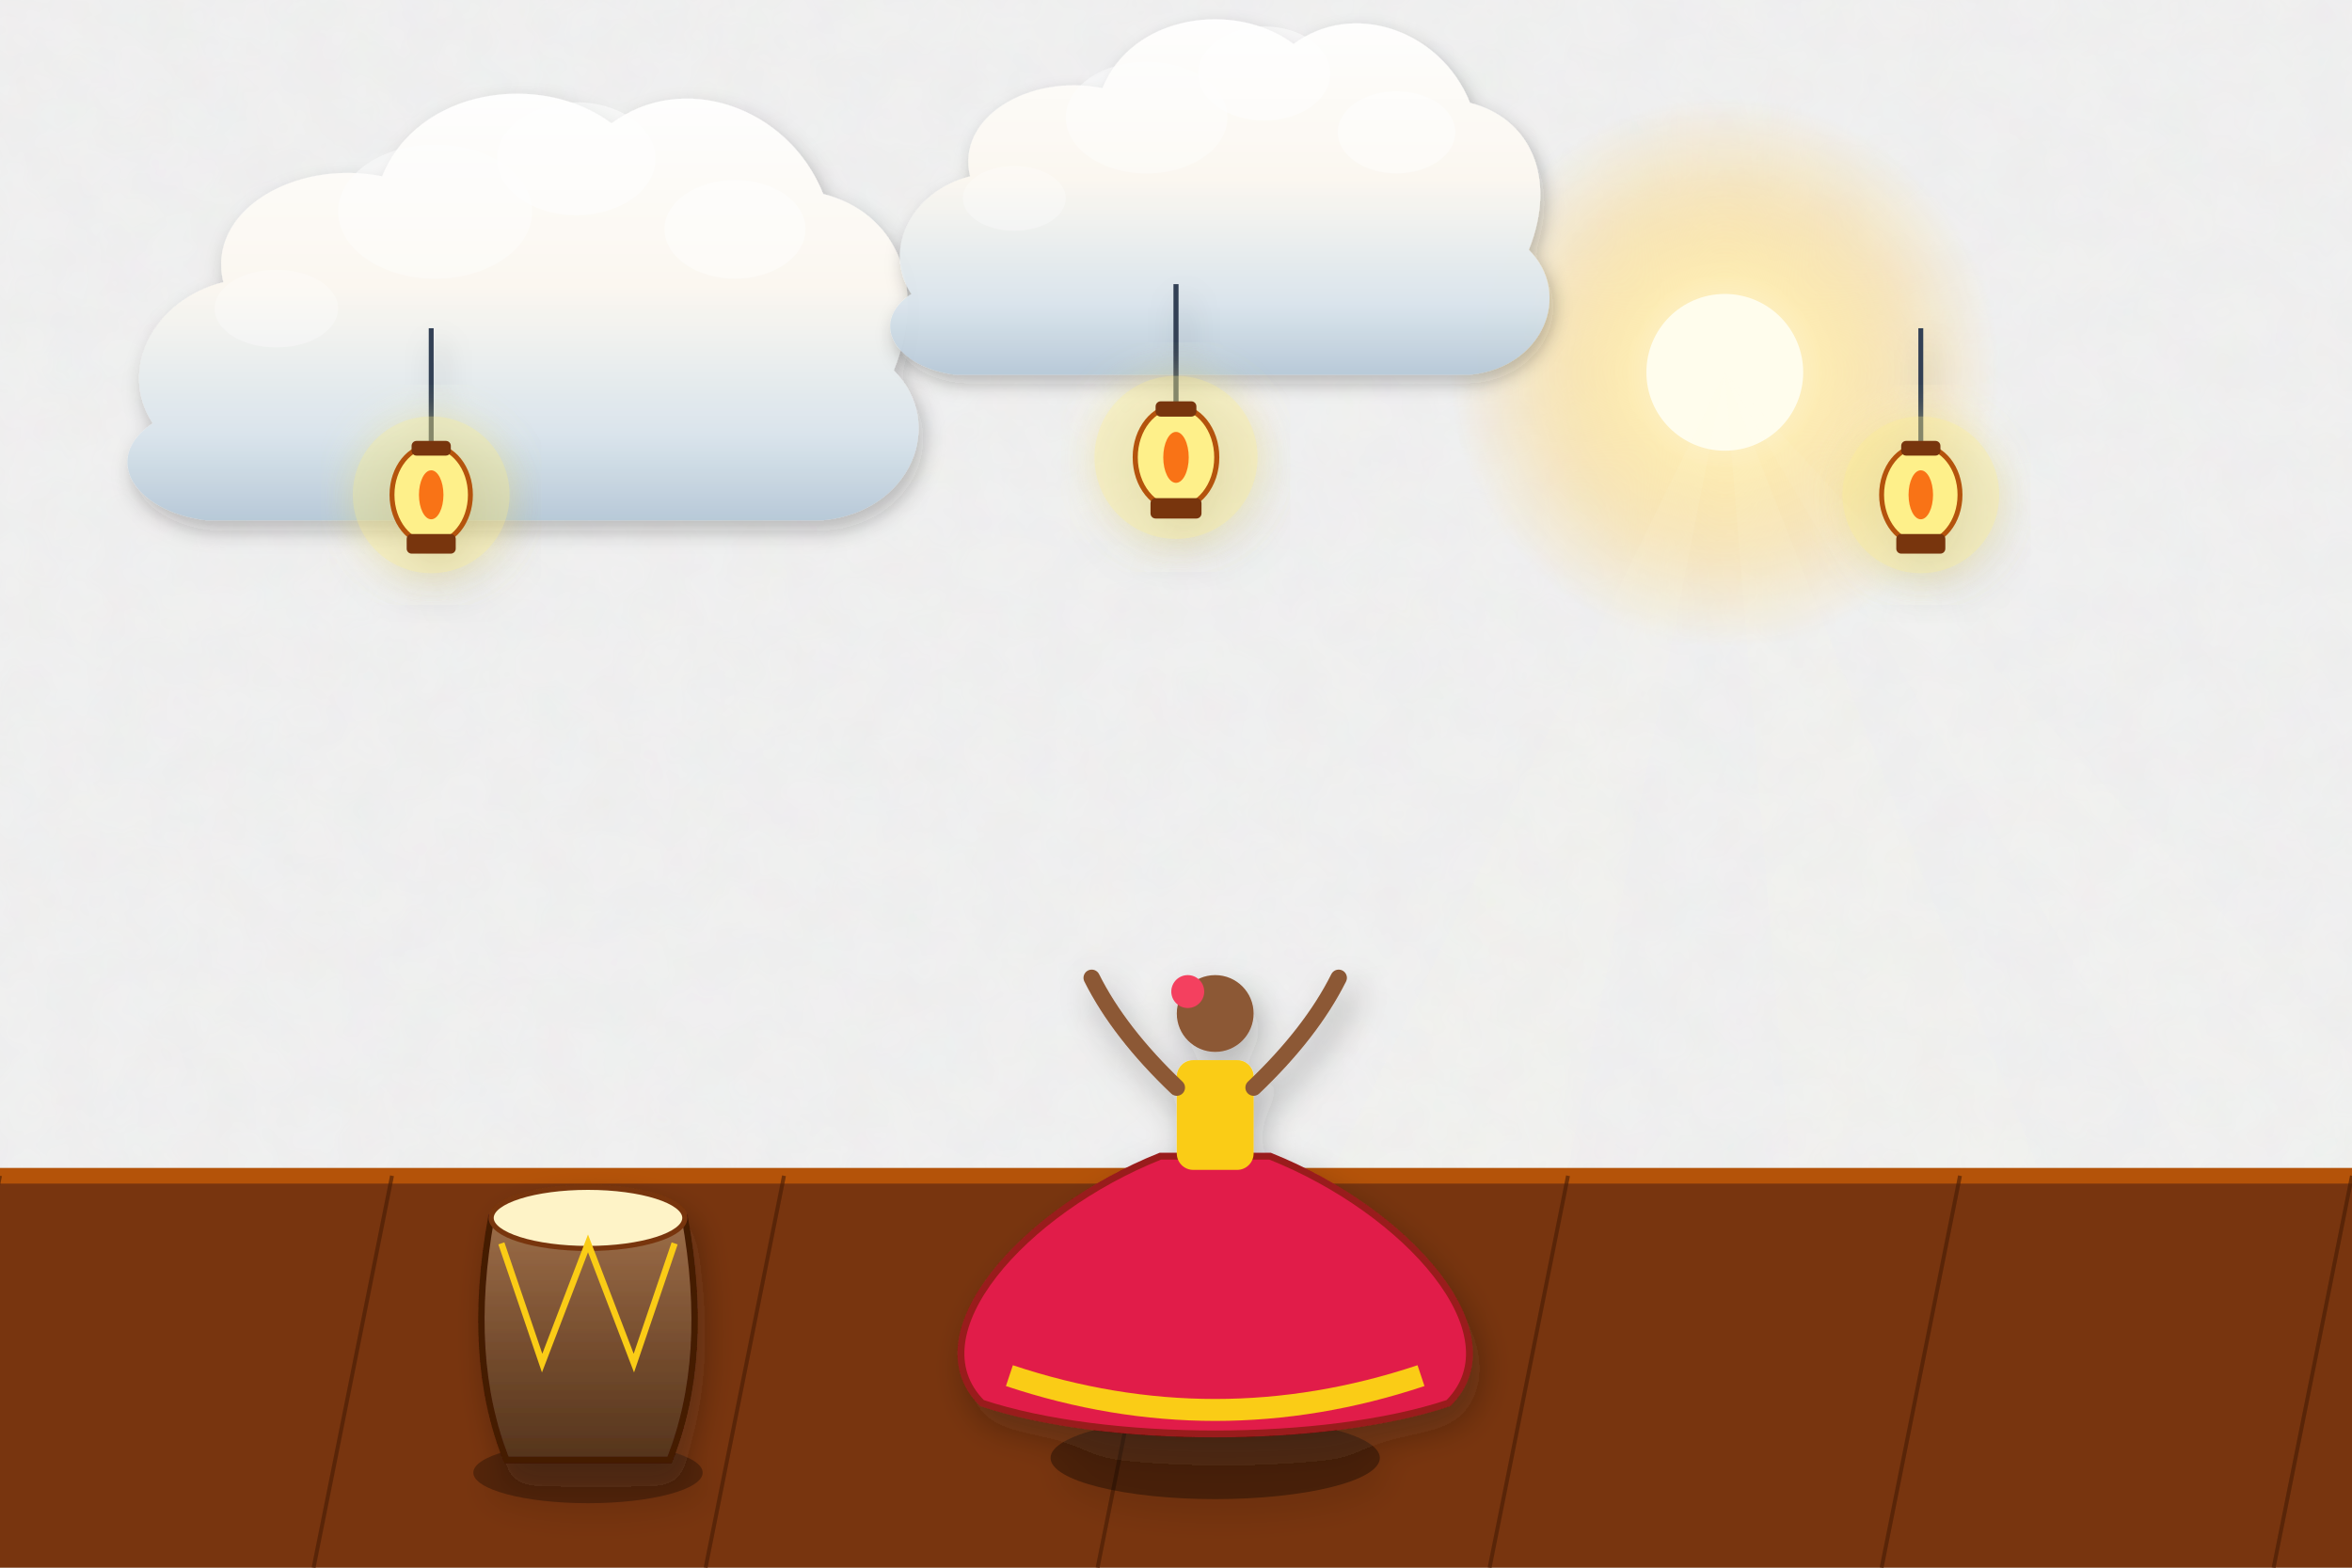
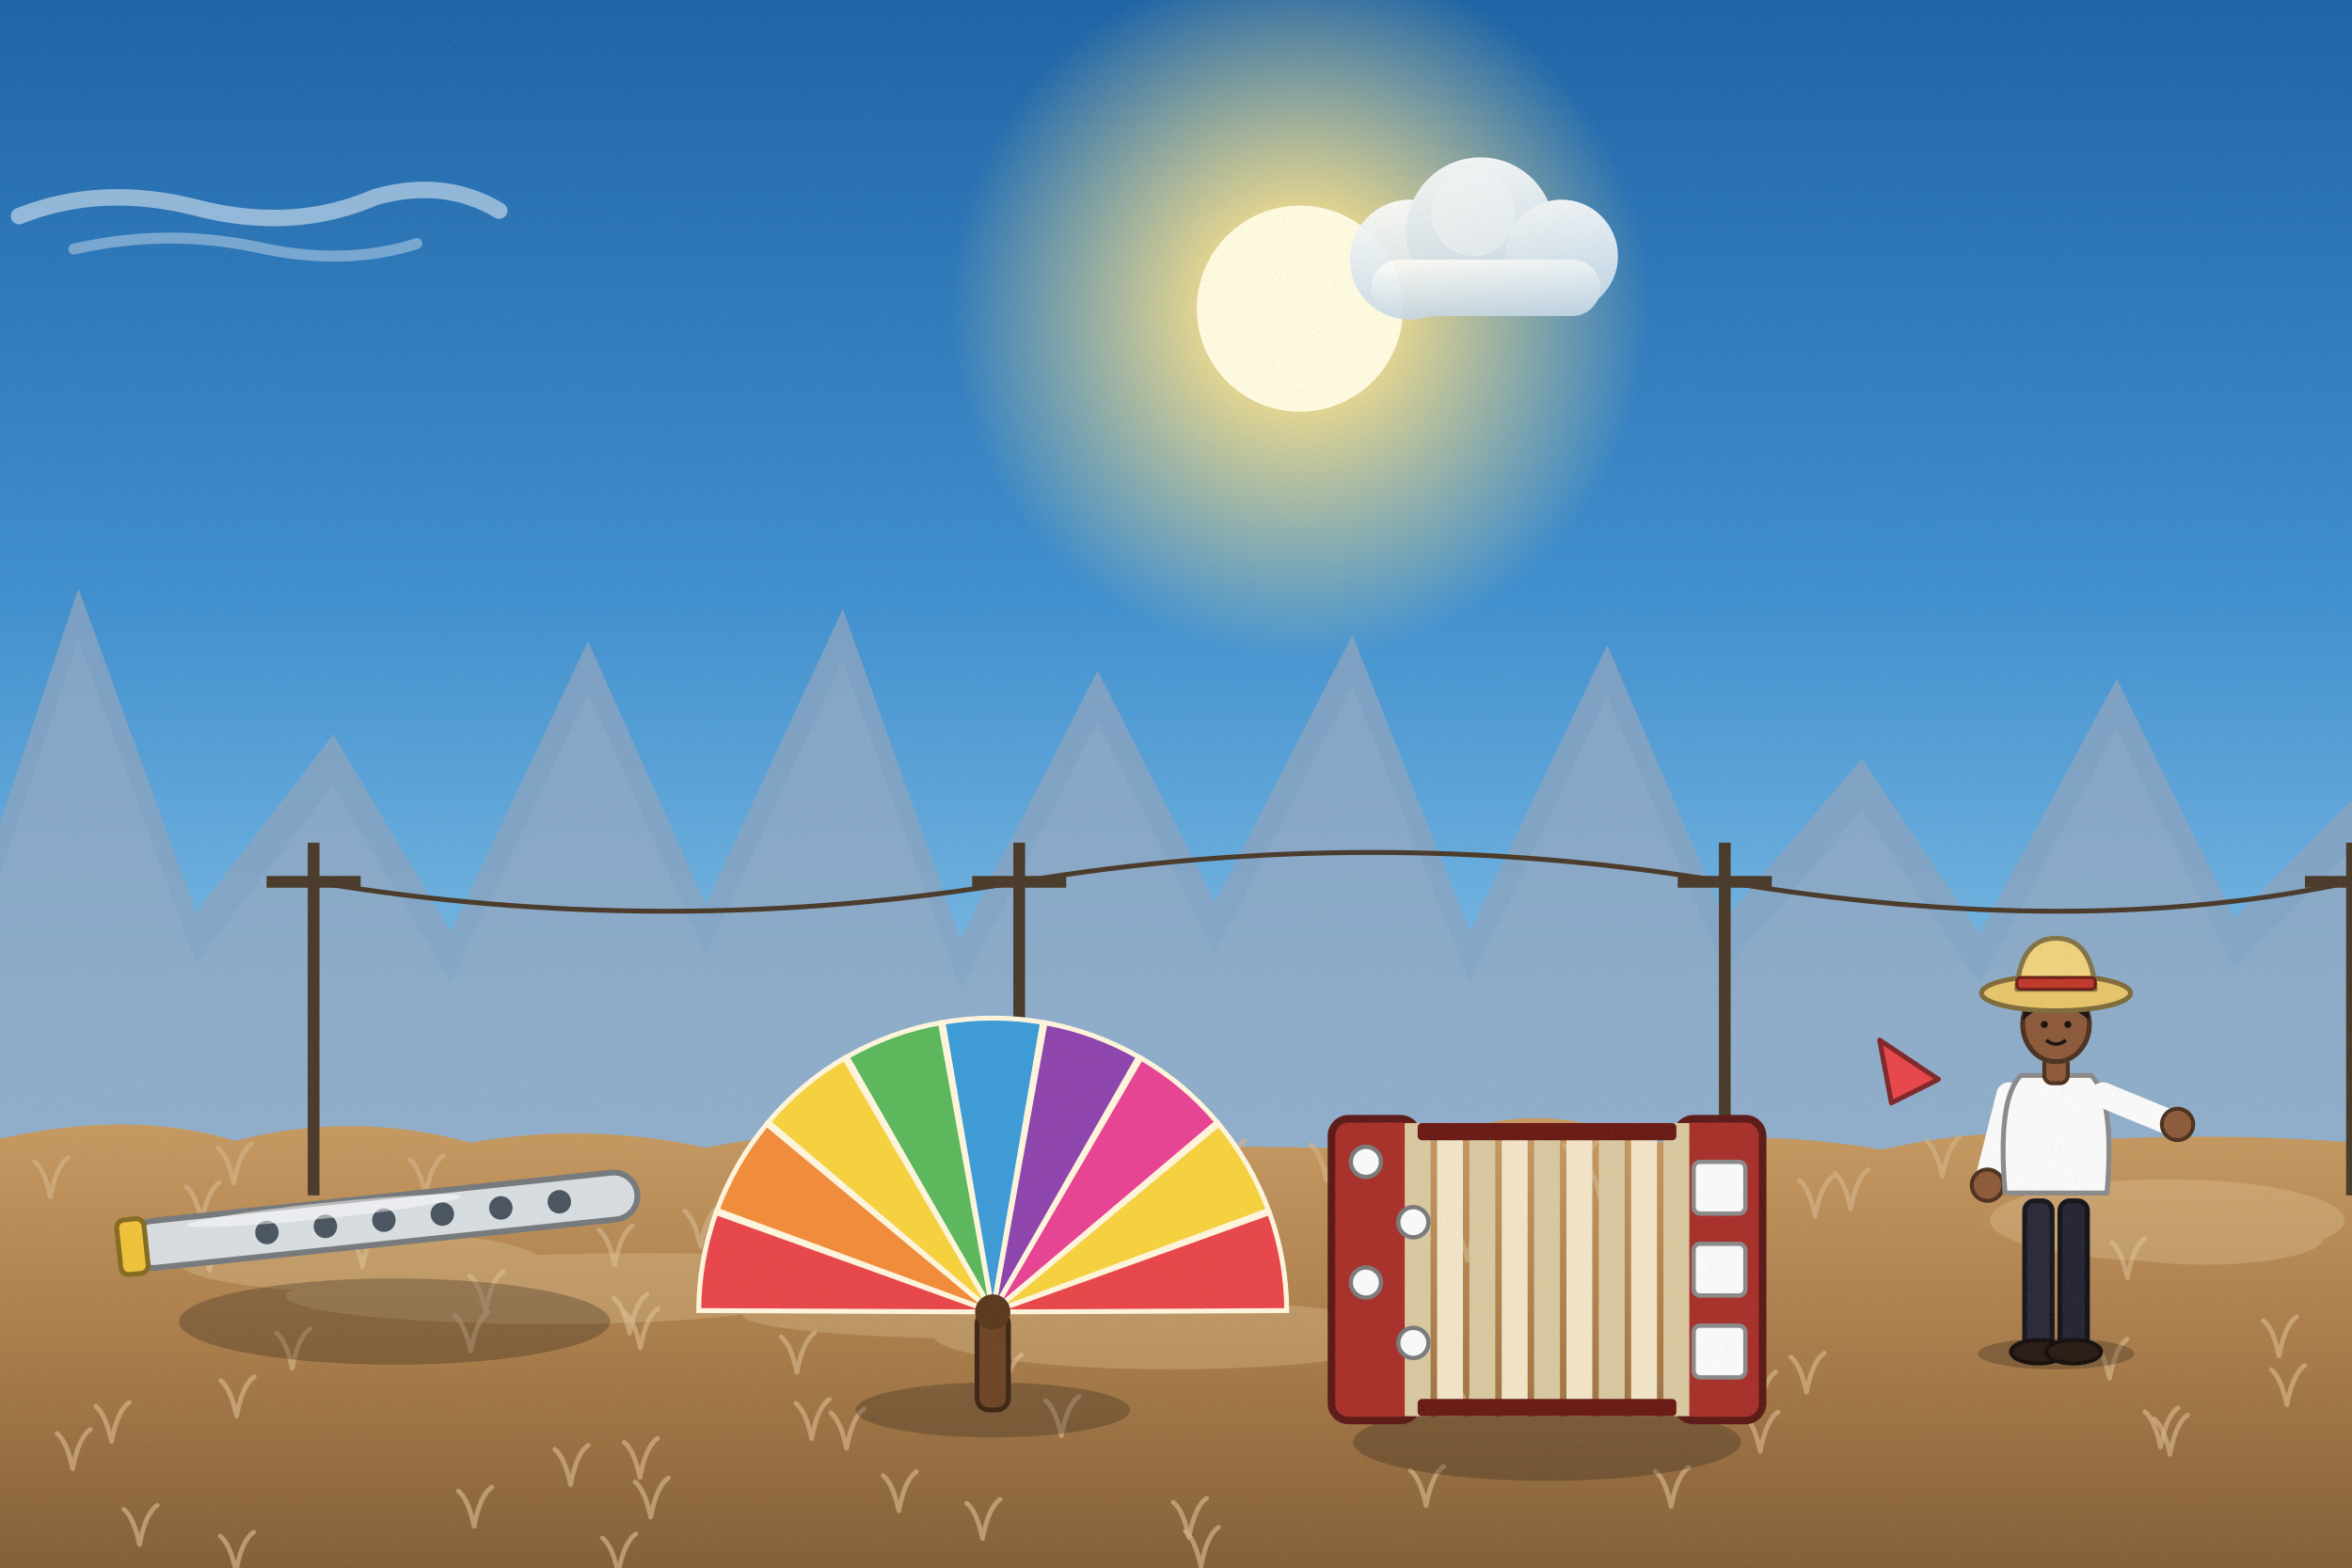
<svg xmlns="http://www.w3.org/2000/svg" viewBox="0 0 1200 800" width="1200" height="800">
  <defs>
-     <filter id="ghibliPaper" x="0%" y="0%" width="100%" height="100%">
-       <feTurbulence type="fractalNoise" baseFrequency="0.04" numOctaves="3" result="noise" seed="42" />
-       <feColorMatrix type="matrix" values="1 0 0 0 0  0 1 0 0 0  0 0 1 0 0  0 0 0 0.035 0" in="noise" result="coloredNoise" />
-       <feComposite operator="in" in2="SourceGraphic" />
+     <linearGradient id="woodTone" x1="0" y1="0" x2="1" y2="0">
+       <stop offset="0" stop-color="#a77649" />
+       <stop offset=".5" stop-color="#7d5231" />
+       <stop offset="1" stop-color="#5a381e" />
+     </linearGradient>
+     <linearGradient id="stoneTone" x1="0" y1="0" x2="0" y2="1">
+       <stop offset="0" stop-color="#c5beb3" />
+       <stop offset="1" stop-color="#7c7468" />
+     </linearGradient>
+     <filter id="softShadow" x="-20%" y="-20%" width="140%" height="140%">
+       <feDropShadow dx="2" dy="5" stdDeviation="4" flood-color="#1b1a14" flood-opacity=".25" />
    </filter>
-     <filter id="softGlow" x="-20%" y="-20%" width="140%" height="140%">
-       <feGaussianBlur stdDeviation="8" result="blur" />
-       <feComposite in="SourceGraphic" in2="blur" operator="over" />
+     <filter id="grain" x="0" y="0" width="100%" height="100%">
+       <feTurbulence type="fractalNoise" baseFrequency=".7" numOctaves="2" seed="11" />
+       <feColorMatrix type="matrix" values="0 0 0 0 .34  0 0 0 0 .34  0 0 0 0 .32  0 0 0 .22 -.07" />
    </filter>
-     <filter id="dropShadow" x="-20%" y="-20%" width="140%" height="140%">
-       <feDropShadow dx="3" dy="6" stdDeviation="6" flood-color="#141e28" flood-opacity="0.28" />
-     </filter>
-     <linearGradient id="skyDay" x1="0" y1="0" x2="0" y2="1">
-       <stop offset="0%" stop-color="#236ca7" />
-       <stop offset="35%" stop-color="#5fa3d6" />
-       <stop offset="70%" stop-color="#b8e1f2" />
-       <stop offset="100%" stop-color="#fdf3dc" />
-     </linearGradient>
-     <linearGradient id="skySunset" x1="0" y1="0" x2="0" y2="1">
-       <stop offset="0%" stop-color="#31396b" />
-       <stop offset="35%" stop-color="#73507b" />
-       <stop offset="65%" stop-color="#cb6b5c" />
-       <stop offset="85%" stop-color="#f29e5a" />
-       <stop offset="100%" stop-color="#fedaa2" />
-     </linearGradient>
-     <linearGradient id="skyDusk" x1="0" y1="0" x2="0" y2="1">
-       <stop offset="0%" stop-color="#121832" />
-       <stop offset="40%" stop-color="#262f56" />
-       <stop offset="70%" stop-color="#4e3d64" />
-       <stop offset="90%" stop-color="#915264" />
-       <stop offset="100%" stop-color="#d6846c" />
-     </linearGradient>
-     <linearGradient id="cloudBodyDay" x1="0" y1="0" x2="0" y2="1">
-       <stop offset="0%" stop-color="#ffffff" />
-       <stop offset="45%" stop-color="#fcf8f0" />
-       <stop offset="80%" stop-color="#d9e4ec" />
-       <stop offset="100%" stop-color="#b6c8d7" />
-     </linearGradient>
-     <linearGradient id="cloudBodySunset" x1="0" y1="0" x2="0" y2="1">
-       <stop offset="0%" stop-color="#fff5e6" />
-       <stop offset="40%" stop-color="#fbd0a5" />
-       <stop offset="75%" stop-color="#cf8ca0" />
-       <stop offset="100%" stop-color="#7e607c" />
-     </linearGradient>
-     <radialGradient id="sunGlowDay" cx="50%" cy="50%" r="50%">
-       <stop offset="0%" stop-color="#fffced" stop-opacity="1" />
-       <stop offset="35%" stop-color="#ffebaa" stop-opacity="0.85" />
-       <stop offset="70%" stop-color="#ffd573" stop-opacity="0.35" />
-       <stop offset="100%" stop-color="#ffd573" stop-opacity="0" />
+     <linearGradient id="skyMain" x1="0" y1="0" x2="0" y2="1">
+       <stop offset="0" stop-color="#1c63a6" />
+       <stop offset=".38" stop-color="#3f8fcf" />
+       <stop offset=".72" stop-color="#8cc7ea" />
+       <stop offset="1" stop-color="#d8f0f8" />
+     </linearGradient>
+     <linearGradient id="cloudG" x1="0" y1="0" x2="0" y2="1">
+       <stop offset="0" stop-color="#ffffff" />
+       <stop offset="1" stop-color="#c7d8e6" />
+     </linearGradient>
+     <radialGradient id="sunG">
+       <stop offset="0" stop-color="#fffbe0" />
+       <stop offset=".3" stop-color="#ffe38a" stop-opacity=".85" />
+       <stop offset="1" stop-color="#ffe38a" stop-opacity="0" />
    </radialGradient>
-     <radialGradient id="sunGlowSunset" cx="50%" cy="50%" r="50%">
-       <stop offset="0%" stop-color="#fff8db" stop-opacity="1" />
-       <stop offset="30%" stop-color="#ffb753" stop-opacity="0.9" />
-       <stop offset="65%" stop-color="#f46e45" stop-opacity="0.4" />
-       <stop offset="100%" stop-color="#e04a43" stop-opacity="0" />
-     </radialGradient>
-     <linearGradient id="hillDistant" x1="0" y1="0" x2="0" y2="1">
-       <stop offset="0%" stop-color="#6e94a8" />
-       <stop offset="100%" stop-color="#93b9c7" />
-     </linearGradient>
-     <linearGradient id="hillMid" x1="0" y1="0" x2="0" y2="1">
-       <stop offset="0%" stop-color="#4a7c4f" />
-       <stop offset="50%" stop-color="#3c6a40" />
-       <stop offset="100%" stop-color="#2d5231" />
-     </linearGradient>
-     <linearGradient id="hillNear" x1="0" y1="0" x2="0" y2="1">
-       <stop offset="0%" stop-color="#699e4c" />
-       <stop offset="60%" stop-color="#4c7e33" />
-       <stop offset="100%" stop-color="#2f5720" />
-     </linearGradient>
-     <linearGradient id="woodTone" x1="0" y1="0" x2="0" y2="1">
-       <stop offset="0%" stop-color="#9c6d48" />
-       <stop offset="50%" stop-color="#784f30" />
-       <stop offset="100%" stop-color="#55341c" />
-     </linearGradient>
-     <linearGradient id="brassTone" x1="0" y1="0" x2="1" y2="1">
-       <stop offset="0%" stop-color="#ffe699" />
-       <stop offset="35%" stop-color="#d9a536" />
-       <stop offset="70%" stop-color="#996c14" />
-       <stop offset="100%" stop-color="#5e4007" />
-     </linearGradient>
-     <linearGradient id="stoneTone" x1="0" y1="0" x2="0" y2="1">
-       <stop offset="0%" stop-color="#c5beb3" />
-       <stop offset="60%" stop-color="#999184" />
-       <stop offset="100%" stop-color="#6c6458" />
-     </linearGradient>
-     <linearGradient id="waterTone" x1="0" y1="0" x2="0" y2="1">
-       <stop offset="0%" stop-color="#47a5be" />
-       <stop offset="50%" stop-color="#2a7796" />
-       <stop offset="100%" stop-color="#144d6a" />
+     <linearGradient id="gndG" x1="0" y1="0" x2="0" y2="1">
+       <stop offset="0" stop-color="#c79a62" />
+       <stop offset=".5" stop-color="#a77a48" />
+       <stop offset="1" stop-color="#7d5a34" />
    </linearGradient>
  </defs>
-   <rect width="1200" height="800" fill="url(#skyDusk)" filter="url(#ghibliPaper)" />
+   <rect width="1200" height="800" fill="url(#skyMain)" />
  <g>
-     <circle cx="880" cy="190" r="140" fill="url(#sunGlowDay)" />
-     <circle cx="880" cy="190" r="40" fill="#fffded" />
-     <polygon points="880,190 580,800 760,800" fill="#fffbe6" opacity="0.08" />
-     <polygon points="880,190 930,800 1120,800" fill="#fffbe6" opacity="0.08" />
-     <polygon points="880,190 1240,800 1440,800" fill="#fffbe6" opacity="0.06" />
-   </g>
-   <g transform="translate(240, 180) scale(0.9)" opacity="0.95">
-     <path d="M-180,40        C-200,10 -180,-30 -140,-40        C-150,-80 -100,-110 -50,-100        C-30,-150 40,-160 80,-130        C120,-160 180,-140 200,-90        C240,-80 260,-40 240,10        C270,40 250,90 200,95        L-150,95        C-190,90 -210,60 -180,40 Z" fill="url(#cloudBodyDay)" filter="url(#dropShadow)" />
-     <ellipse cx="60" cy="-110" rx="45" ry="32" fill="#ffffff" opacity="0.55" />
-     <ellipse cx="-20" cy="-80" rx="55" ry="38" fill="#ffffff" opacity="0.45" />
-     <ellipse cx="150" cy="-70" rx="40" ry="28" fill="#ffffff" opacity="0.5" />
-     <ellipse cx="-110" cy="-25" rx="35" ry="22" fill="#ffffff" opacity="0.35" />
-   </g>
-   <g transform="translate(600, 120) scale(0.75)" opacity="0.95">
-     <path d="M-180,40        C-200,10 -180,-30 -140,-40        C-150,-80 -100,-110 -50,-100        C-30,-150 40,-160 80,-130        C120,-160 180,-140 200,-90        C240,-80 260,-40 240,10        C270,40 250,90 200,95        L-150,95        C-190,90 -210,60 -180,40 Z" fill="url(#cloudBodyDay)" filter="url(#dropShadow)" />
-     <ellipse cx="60" cy="-110" rx="45" ry="32" fill="#ffffff" opacity="0.55" />
-     <ellipse cx="-20" cy="-80" rx="55" ry="38" fill="#ffffff" opacity="0.45" />
-     <ellipse cx="150" cy="-70" rx="40" ry="28" fill="#ffffff" opacity="0.5" />
-     <ellipse cx="-110" cy="-25" rx="35" ry="22" fill="#ffffff" opacity="0.35" />
-   </g>
-   <polygon points="-50,600 1250,600 1250,800 -50,800" fill="#78350f" />
-   <line x1="-50" y1="600" x2="1250" y2="600" stroke="#b45309" stroke-width="8" />
-   <line x1="0" y1="600" x2="-40" y2="800" stroke="#451a03" stroke-width="2" opacity="0.6" />
-   <line x1="200" y1="600" x2="160" y2="800" stroke="#451a03" stroke-width="2" opacity="0.6" />
-   <line x1="400" y1="600" x2="360" y2="800" stroke="#451a03" stroke-width="2" opacity="0.6" />
-   <line x1="600" y1="600" x2="560" y2="800" stroke="#451a03" stroke-width="2" opacity="0.6" />
-   <line x1="800" y1="600" x2="760" y2="800" stroke="#451a03" stroke-width="2" opacity="0.6" />
-   <line x1="1000" y1="600" x2="960" y2="800" stroke="#451a03" stroke-width="2" opacity="0.6" />
-   <line x1="1200" y1="600" x2="1160" y2="800" stroke="#451a03" stroke-width="2" opacity="0.6" />
-   <g transform="translate(220, 230) scale(1.25)" filter="url(#dropShadow)">
-     <line x1="0" y1="-50" x2="0" y2="0" stroke="#334155" stroke-width="2" />
-     <circle cx="0" cy="18" r="32" fill="#fef08a" opacity="0.4" filter="url(#softGlow)" />
-     <ellipse cx="0" cy="18" rx="16" ry="20" fill="#fef08a" stroke="#b45309" stroke-width="2" />
-     <ellipse cx="0" cy="18" rx="5" ry="10" fill="#f97316" />
-     <rect x="-10" y="34" width="20" height="8" rx="2" fill="#78350f" />
-     <rect x="-8" y="-4" width="16" height="6" rx="2" fill="#78350f" />
-   </g>
-   <g transform="translate(600, 210) scale(1.3)" filter="url(#dropShadow)">
-     <line x1="0" y1="-50" x2="0" y2="0" stroke="#334155" stroke-width="2" />
-     <circle cx="0" cy="18" r="32" fill="#fef08a" opacity="0.4" filter="url(#softGlow)" />
-     <ellipse cx="0" cy="18" rx="16" ry="20" fill="#fef08a" stroke="#b45309" stroke-width="2" />
-     <ellipse cx="0" cy="18" rx="5" ry="10" fill="#f97316" />
-     <rect x="-10" y="34" width="20" height="8" rx="2" fill="#78350f" />
-     <rect x="-8" y="-4" width="16" height="6" rx="2" fill="#78350f" />
-   </g>
-   <g transform="translate(980, 230) scale(1.25)" filter="url(#dropShadow)">
-     <line x1="0" y1="-50" x2="0" y2="0" stroke="#334155" stroke-width="2" />
-     <circle cx="0" cy="18" r="32" fill="#fef08a" opacity="0.4" filter="url(#softGlow)" />
-     <ellipse cx="0" cy="18" rx="16" ry="20" fill="#fef08a" stroke="#b45309" stroke-width="2" />
-     <ellipse cx="0" cy="18" rx="5" ry="10" fill="#f97316" />
-     <rect x="-10" y="34" width="20" height="8" rx="2" fill="#78350f" />
-     <rect x="-8" y="-4" width="16" height="6" rx="2" fill="#78350f" />
-   </g>
-   <g transform="translate(300, 680) scale(1.3)" filter="url(#dropShadow)">
-     <ellipse cx="0" cy="55" rx="45" ry="12" fill="#000000" opacity="0.3" />
-     <path d="M-38,-45 L38,-45 Q48,10 32,50 L-32,50 Q-48,10 -38,-45 Z" fill="url(#woodTone)" stroke="#451a03" stroke-width="2.5" />
-     <ellipse cx="0" cy="-45" rx="38" ry="12" fill="#fef3c7" stroke="#78350f" stroke-width="2" />
-     <path d="M-34,-35 L-18,12 L0,-35 L18,12 L34,-35" stroke="#facc15" stroke-width="2.5" fill="none" />
-   </g>
-   <g transform="translate(620, 590) scale(1.4)" filter="url(#dropShadow)">
-     <ellipse cx="0" cy="110" rx="60" ry="15" fill="#000000" opacity="0.35" />
-     <path d="M-20,0        C-70,20 -110,65 -85,90        C-40,105 40,105 85,90        C110,65 70,20 20,0 Z" fill="#e11d48" stroke="#991b1b" stroke-width="2.5" />
-     <path d="M-75,80 Q0,105 75,80" stroke="#facc15" stroke-width="8" fill="none" />
-     <rect x="-14" y="-35" width="28" height="40" rx="6" fill="#facc15" />
-     <circle cx="0" cy="-52" r="14" fill="#8c5836" />
-     <path d="M-14,-25 Q-35,-45 -45,-65 M14,-25 Q35,-45 45,-65" stroke="#8c5836" stroke-width="6" stroke-linecap="round" fill="none" />
-     <circle cx="-10" cy="-60" r="6" fill="#f43f5e" />
-   </g>
+     <circle cx="663.2" cy="157.5" r="178.84" fill="url(#sunG)" />
+     <circle cx="663.2" cy="157.5" r="52.6" fill="#fffbe0" />
+   </g>
+   <g transform="translate(121.7,103.3) scale(0.7)" opacity="0.9">
+     <path d="M-160,10 Q-100,-14 -30,4 Q40,22 100,-4 Q150,-18 190,6" stroke="#fff" stroke-width="12" stroke-linecap="round" fill="none" opacity=".55" />
+     <path d="M-120,34 Q-50,18 20,34 Q80,46 130,30" stroke="#fff" stroke-width="8" stroke-linecap="round" fill="none" opacity=".4" />
+   </g>
+   <g transform="translate(755.3,132.5) scale(0.9)" opacity="0.9">
+     <circle cx="-40" cy="0" r="34" fill="url(#cloudG)" />
+     <circle cx="0" cy="-16" r="42" fill="url(#cloudG)" />
+     <circle cx="46" cy="-2" r="32" fill="url(#cloudG)" />
+     <rect x="-62" y="0" width="130" height="32" rx="16" fill="url(#cloudG)" />
+     <circle cx="-4" cy="-26" r="24" fill="#fff" opacity=".4" />
+   </g>
+   <path d="M-20,600 L-20,480 L40,300.229 L100,465.649 L170,374.851 L230,475.527 L300,327.247 L360,461.615 L430,310.876 L490,478.946 L560,342.192 L620,460.553 L690,323.877 L750,475.42 L820,329.217 L880,469.151 L950,387.188 L1010,476.443 L1080,346.376 L1140,468.563 L1210,398.046 L1270,462.775 L1240,600 Z" fill="#8aa4c0" opacity=".8" />
+   <path d="M-20,600 L-20,480 L40,300.229 L100,465.649 L170,374.851 L230,475.527 L300,327.247 L360,461.615 L430,310.876 L490,478.946 L560,342.192 L620,460.553 L690,323.877 L750,475.42 L820,329.217 L880,469.151 L950,387.188 L1010,476.443 L1080,346.376 L1140,468.563 L1210,398.046 L1270,462.775 L1240,600 Z" fill="#abbed2" opacity=".18" transform="translate(0,26)" />
+   <g>
+     <path d="M-20,586 Q60,563.8 120,582.2 Q180,566.6 240,583.1 Q300,572.5 360,585.7 Q420,573.6 480,581.6 Q540,582.6 600,585.3 Q660,584.6 720,587.3 Q780,555.8 840,583.7 Q900,576 960,586.7 Q1020,572.9 1080,581 Q1140,578.3 1200,583 Q1260,568.6 1320,587.1 L1240,820 L-20,820 Z" fill="url(#gndG)" />
+     <path d="M501.3,785.1 q-3,-14 -8,-18 M501.3,785.1 q3,-16 9,-20" stroke="#d3b085" stroke-width="2.4" fill="none" stroke-linecap="round" opacity=".7" />
+     <path d="M676.8,602.2 q-3,-14 -8,-18 M676.8,602.2 q3,-16 9,-20" stroke="#d3b085" stroke-width="2.4" fill="none" stroke-linecap="round" opacity=".7" />
+     <path d="M561.5,627.6 q-3,-14 -8,-18 M561.5,627.6 q3,-16 9,-20" stroke="#d3b085" stroke-width="2.4" fill="none" stroke-linecap="round" opacity=".7" />
+     <path d="M944.2,616.8 q-3,-14 -8,-18 M944.2,616.8 q3,-16 9,-20" stroke="#d3b085" stroke-width="2.4" fill="none" stroke-linecap="round" opacity=".7" />
+     <path d="M487.2,616.1 q-3,-14 -8,-18 M487.2,616.1 q3,-16 9,-20" stroke="#d3b085" stroke-width="2.4" fill="none" stroke-linecap="round" opacity=".7" />
+     <path d="M120.4,801.9 q-3,-14 -8,-18 M120.4,801.9 q3,-16 9,-20" stroke="#d3b085" stroke-width="2.4" fill="none" stroke-linecap="round" opacity=".7" />
+     <path d="M727.6,768.3 q-3,-14 -8,-18 M727.6,768.3 q3,-16 9,-20" stroke="#d3b085" stroke-width="2.4" fill="none" stroke-linecap="round" opacity=".7" />
+     <path d="M1107.1,742.1 q-3,-14 -8,-18 M1107.1,742.1 q3,-16 9,-20" stroke="#d3b085" stroke-width="2.4" fill="none" stroke-linecap="round" opacity=".7" />
+     <path d="M25.7,610.8 q-3,-14 -8,-18 M25.7,610.8 q3,-16 9,-20" stroke="#d3b085" stroke-width="2.4" fill="none" stroke-linecap="round" opacity=".7" />
+     <path d="M612.7,799.4 q-3,-14 -8,-18 M612.7,799.4 q3,-16 9,-20" stroke="#d3b085" stroke-width="2.4" fill="none" stroke-linecap="round" opacity=".7" />
+     <path d="M184.9,646.5 q-3,-14 -8,-18 M184.9,646.5 q3,-16 9,-20" stroke="#d3b085" stroke-width="2.4" fill="none" stroke-linecap="round" opacity=".7" />
+     <path d="M512.1,711.4 q-3,-14 -8,-18 M512.1,711.4 q3,-16 9,-20" stroke="#d3b085" stroke-width="2.4" fill="none" stroke-linecap="round" opacity=".7" />
+     <path d="M326.5,754 q-3,-14 -8,-18 M326.5,754 q3,-16 9,-20" stroke="#d3b085" stroke-width="2.4" fill="none" stroke-linecap="round" opacity=".7" />
+     <path d="M37.1,749.5 q-3,-14 -8,-18 M37.1,749.5 q3,-16 9,-20" stroke="#d3b085" stroke-width="2.4" fill="none" stroke-linecap="round" opacity=".7" />
+     <path d="M1102.3,738.4 q-3,-14 -8,-18 M1102.3,738.4 q3,-16 9,-20" stroke="#d3b085" stroke-width="2.4" fill="none" stroke-linecap="round" opacity=".7" />
+     <path d="M240.1,689.5 q-3,-14 -8,-18 M240.1,689.5 q3,-16 9,-20" stroke="#d3b085" stroke-width="2.4" fill="none" stroke-linecap="round" opacity=".7" />
+     <path d="M458.6,771 q-3,-14 -8,-18 M458.6,771 q3,-16 9,-20" stroke="#d3b085" stroke-width="2.4" fill="none" stroke-linecap="round" opacity=".7" />
+     <path d="M606.6,784.6 q-3,-14 -8,-18 M606.6,784.6 q3,-16 9,-20" stroke="#d3b085" stroke-width="2.4" fill="none" stroke-linecap="round" opacity=".7" />
+     <path d="M406.6,700.2 q-3,-14 -8,-18 M406.6,700.2 q3,-16 9,-20" stroke="#d3b085" stroke-width="2.4" fill="none" stroke-linecap="round" opacity=".7" />
+     <path d="M1166.8,716.9 q-3,-14 -8,-18 M1166.8,716.9 q3,-16 9,-20" stroke="#d3b085" stroke-width="2.4" fill="none" stroke-linecap="round" opacity=".7" />
+     <path d="M414.1,734.1 q-3,-14 -8,-18 M414.1,734.1 q3,-16 9,-20" stroke="#d3b085" stroke-width="2.4" fill="none" stroke-linecap="round" opacity=".7" />
+     <path d="M241.9,778.9 q-3,-14 -8,-18 M241.9,778.9 q3,-16 9,-20" stroke="#d3b085" stroke-width="2.4" fill="none" stroke-linecap="round" opacity=".7" />
+     <path d="M149.1,698.2 q-3,-14 -8,-18 M149.1,698.2 q3,-16 9,-20" stroke="#d3b085" stroke-width="2.4" fill="none" stroke-linecap="round" opacity=".7" />
+     <path d="M102.9,623.5 q-3,-14 -8,-18 M102.9,623.5 q3,-16 9,-20" stroke="#d3b085" stroke-width="2.4" fill="none" stroke-linecap="round" opacity=".7" />
+     <path d="M541.5,732.7 q-3,-14 -8,-18 M541.5,732.7 q3,-16 9,-20" stroke="#d3b085" stroke-width="2.4" fill="none" stroke-linecap="round" opacity=".7" />
+     <path d="M816.4,611.4 q-3,-14 -8,-18 M816.4,611.4 q3,-16 9,-20" stroke="#d3b085" stroke-width="2.4" fill="none" stroke-linecap="round" opacity=".7" />
+     <path d="M326.7,687.8 q-3,-14 -8,-18 M326.7,687.8 q3,-16 9,-20" stroke="#d3b085" stroke-width="2.4" fill="none" stroke-linecap="round" opacity=".7" />
+     <path d="M518.3,649.3 q-3,-14 -8,-18 M518.3,649.3 q3,-16 9,-20" stroke="#d3b085" stroke-width="2.4" fill="none" stroke-linecap="round" opacity=".7" />
+     <path d="M748.6,643 q-3,-14 -8,-18 M748.6,643 q3,-16 9,-20" stroke="#d3b085" stroke-width="2.4" fill="none" stroke-linecap="round" opacity=".7" />
+     <path d="M313.6,645.6 q-3,-14 -8,-18 M313.6,645.6 q3,-16 9,-20" stroke="#d3b085" stroke-width="2.4" fill="none" stroke-linecap="round" opacity=".7" />
+     <path d="M1085.4,652 q-3,-14 -8,-18 M1085.4,652 q3,-16 9,-20" stroke="#d3b085" stroke-width="2.4" fill="none" stroke-linecap="round" opacity=".7" />
+     <path d="M120.7,722.6 q-3,-14 -8,-18 M120.7,722.6 q3,-16 9,-20" stroke="#d3b085" stroke-width="2.4" fill="none" stroke-linecap="round" opacity=".7" />
+     <path d="M431.9,739 q-3,-14 -8,-18 M431.9,739 q3,-16 9,-20" stroke="#d3b085" stroke-width="2.4" fill="none" stroke-linecap="round" opacity=".7" />
+     <path d="M926.1,620.4 q-3,-14 -8,-18 M926.1,620.4 q3,-16 9,-20" stroke="#d3b085" stroke-width="2.4" fill="none" stroke-linecap="round" opacity=".7" />
+     <path d="M898.1,740.6 q-3,-14 -8,-18 M898.1,740.6 q3,-16 9,-20" stroke="#d3b085" stroke-width="2.4" fill="none" stroke-linecap="round" opacity=".7" />
+     <path d="M852.6,768.8 q-3,-14 -8,-18 M852.6,768.8 q3,-16 9,-20" stroke="#d3b085" stroke-width="2.4" fill="none" stroke-linecap="round" opacity=".7" />
+     <path d="M921.7,710.5 q-3,-14 -8,-18 M921.7,710.5 q3,-16 9,-20" stroke="#d3b085" stroke-width="2.4" fill="none" stroke-linecap="round" opacity=".7" />
+     <path d="M291.1,757.6 q-3,-14 -8,-18 M291.1,757.6 q3,-16 9,-20" stroke="#d3b085" stroke-width="2.4" fill="none" stroke-linecap="round" opacity=".7" />
+     <path d="M1076.3,703.4 q-3,-14 -8,-18 M1076.3,703.4 q3,-16 9,-20" stroke="#d3b085" stroke-width="2.4" fill="none" stroke-linecap="round" opacity=".7" />
+     <path d="M806.2,602.5 q-3,-14 -8,-18 M806.2,602.5 q3,-16 9,-20" stroke="#d3b085" stroke-width="2.4" fill="none" stroke-linecap="round" opacity=".7" />
+     <path d="M217.1,609.8 q-3,-14 -8,-18 M217.1,609.8 q3,-16 9,-20" stroke="#d3b085" stroke-width="2.4" fill="none" stroke-linecap="round" opacity=".7" />
+     <path d="M106.9,648.2 q-3,-14 -8,-18 M106.9,648.2 q3,-16 9,-20" stroke="#d3b085" stroke-width="2.4" fill="none" stroke-linecap="round" opacity=".7" />
+     <path d="M991,600.2 q-3,-14 -8,-18 M991,600.2 q3,-16 9,-20" stroke="#d3b085" stroke-width="2.4" fill="none" stroke-linecap="round" opacity=".7" />
+     <path d="M1162.8,691.9 q-3,-14 -8,-18 M1162.8,691.9 q3,-16 9,-20" stroke="#d3b085" stroke-width="2.4" fill="none" stroke-linecap="round" opacity=".7" />
+     <path d="M357.4,636 q-3,-14 -8,-18 M357.4,636 q3,-16 9,-20" stroke="#d3b085" stroke-width="2.4" fill="none" stroke-linecap="round" opacity=".7" />
+     <path d="M453.4,598.5 q-3,-14 -8,-18 M453.4,598.5 q3,-16 9,-20" stroke="#d3b085" stroke-width="2.4" fill="none" stroke-linecap="round" opacity=".7" />
+     <path d="M119.3,603.7 q-3,-14 -8,-18 M119.3,603.7 q3,-16 9,-20" stroke="#d3b085" stroke-width="2.4" fill="none" stroke-linecap="round" opacity=".7" />
+     <path d="M748.6,721.1 q-3,-14 -8,-18 M748.6,721.1 q3,-16 9,-20" stroke="#d3b085" stroke-width="2.4" fill="none" stroke-linecap="round" opacity=".7" />
+     <path d="M321.2,680.4 q-3,-14 -8,-18 M321.2,680.4 q3,-16 9,-20" stroke="#d3b085" stroke-width="2.4" fill="none" stroke-linecap="round" opacity=".7" />
+     <path d="M332,774.2 q-3,-14 -8,-18 M332,774.2 q3,-16 9,-20" stroke="#d3b085" stroke-width="2.4" fill="none" stroke-linecap="round" opacity=".7" />
+     <path d="M56.9,735.7 q-3,-14 -8,-18 M56.9,735.7 q3,-16 9,-20" stroke="#d3b085" stroke-width="2.4" fill="none" stroke-linecap="round" opacity=".7" />
+     <path d="M315.4,802.8 q-3,-14 -8,-18 M315.4,802.8 q3,-16 9,-20" stroke="#d3b085" stroke-width="2.4" fill="none" stroke-linecap="round" opacity=".7" />
+     <path d="M626.1,602 q-3,-14 -8,-18 M626.1,602 q3,-16 9,-20" stroke="#d3b085" stroke-width="2.4" fill="none" stroke-linecap="round" opacity=".7" />
+     <path d="M71.2,788.2 q-3,-14 -8,-18 M71.2,788.2 q3,-16 9,-20" stroke="#d3b085" stroke-width="2.4" fill="none" stroke-linecap="round" opacity=".7" />
+     <path d="M247.7,669 q-3,-14 -8,-18 M247.7,669 q3,-16 9,-20" stroke="#d3b085" stroke-width="2.4" fill="none" stroke-linecap="round" opacity=".7" />
+     <path d="M897,720.1 q-3,-14 -8,-18 M897,720.1 q3,-16 9,-20" stroke="#d3b085" stroke-width="2.4" fill="none" stroke-linecap="round" opacity=".7" />
+   </g>
+   <g stroke="#4a3a2a" stroke-width="6" fill="none">
+     <path d="M160,610 L160,430 M136,450 L184,450" />
+     <path d="M520,610 L520,430 M496,450 L544,450" />
+     <path d="M880,610 L880,430 M856,450 L904,450" />
+     <path d="M1200,610 L1200,430 M1176,450 L1224,450" />
+     <path d="M160,450 Q340,480 520,450 T880,450 T1200,450" stroke-width="2.5" />
+   </g>
+   <g fill="#e8d0a0" opacity=".28">
+     <ellipse cx="1105.7" cy="622.7" rx="90.4" ry="20.9" />
+     <ellipse cx="511.7" cy="671.2" rx="132.7" ry="12.1" />
+     <ellipse cx="597.7" cy="681.3" rx="121.7" ry="17.5" />
+     <ellipse cx="327.7" cy="651" rx="138.2" ry="11.5" />
+     <ellipse cx="183.4" cy="643.8" rx="92.4" ry="15.5" />
+     <ellipse cx="279.2" cy="661.4" rx="133.3" ry="14.3" />
+     <ellipse cx="1124.9" cy="632.1" rx="60.3" ry="13.3" />
+   </g>
+   <g transform="translate(201.3,674.4) scale(1)">
+     <ellipse cx="0" cy="0" rx="110" ry="22" fill="#1b1a14" opacity="0.28" />
+     <g transform="rotate(-6)">
+       <rect x="-130" y="-64" width="260" height="24" rx="12" fill="#d8dde2" stroke="#777a7c" stroke-width="3" />
+       <circle cx="-60" cy="-52" r="6" fill="#4a5560" />
+       <circle cx="-30" cy="-52" r="6" fill="#4a5560" />
+       <circle cx="0" cy="-52" r="6" fill="#4a5560" />
+       <circle cx="30" cy="-52" r="6" fill="#4a5560" />
+       <circle cx="60" cy="-52" r="6" fill="#4a5560" />
+       <circle cx="90" cy="-52" r="6" fill="#4a5560" />
+       <rect x="-136" y="-66" width="14" height="28" rx="4" fill="#f0c23a" stroke="#846b20" stroke-width="2.5" />
+       <ellipse cx="-30" cy="-60" rx="70" ry="4" fill="#ffffff" opacity="0.5" />
+     </g>
+   </g>
+   <g transform="translate(1049,690.8) scale(1)">
+     <g transform="scale(1) rotate(0)">
+       <ellipse cx="0" cy="0" rx="40" ry="8" fill="#1b1a14" opacity="0.28" />
+       <rect x="-16" y="-78" width="14" height="78" rx="5" fill="#2a2a3a" stroke="#171720" stroke-width="2.5" />
+       <rect x="2" y="-78" width="14" height="78" rx="5" fill="#252533" stroke="#14141c" stroke-width="2.5" />
+       <ellipse cx="-9" cy="-1" rx="14" ry="6" fill="#2a1b14" stroke="#170f0b" stroke-width="2" />
+       <ellipse cx="9" cy="-1" rx="14" ry="6" fill="#2a1b14" stroke="#170f0b" stroke-width="2" />
+       <line x1="-24" y1="-132" x2="-34" y2="-92" stroke="#fafafa" stroke-width="13" stroke-linecap="round" />
+       <ellipse cx="-35" cy="-86" rx="8" ry="8" fill="#8d5a3b" stroke="#4e3220" stroke-width="2" />
+       <path d="M-26,-82 Q-30,-130 -18,-142 L18,-142 Q30,-130 26,-82 Z" fill="#fafafa" stroke="#8a8a8a" stroke-width="2.5" stroke-linejoin="round" stroke-linecap="round" />
+       <line x1="24" y1="-132" x2="58" y2="-118" stroke="#fafafa" stroke-width="13" stroke-linecap="round" />
+       <ellipse cx="62" cy="-117" rx="8" ry="8" fill="#8d5a3b" stroke="#4e3220" stroke-width="2" />
+       <rect x="-6" y="-152" width="12" height="14" rx="4" fill="#8d5a3b" stroke="#4e3220" stroke-width="2" />
+       <ellipse cx="0" cy="-168" rx="17" ry="19" fill="#8d5a3b" stroke="#4e3220" stroke-width="2.5" />
+       <path d="M-17,-170 Q-16,-190 0,-190 Q16,-190 17,-170 Q8,-178 0,-177 Q-9,-178 -17,-170 Z" fill="#1c1410" />
+       <circle cx="-6" cy="-168" r="1.8" fill="#1a1210" />
+       <circle cx="6" cy="-168" r="1.8" fill="#1a1210" />
+       <path d="M-5,-160 Q0,-156 5,-160" stroke="#1a1210" stroke-width="1.8" fill="none" />
+       <ellipse cx="0" cy="-184" rx="38" ry="9" fill="#e6c56a" stroke="#7f6c3a" stroke-width="2.5" />
+       <path d="M-20,-186 Q-18,-212 0,-212 Q18,-212 20,-186 Z" fill="#efd27d" stroke="#837445" stroke-width="2.5" stroke-linejoin="round" stroke-linecap="round" />
+       <rect x="-20" y="-192" width="40" height="6" rx="2" fill="#c0392b" stroke="#6a1f18" stroke-width="1.5" />
+       <g transform="translate(-60,-140)">
+         <path d="M0,0 L-30,-20 L-24,12 Z" fill="#e8464a" stroke="#802729" stroke-width="2.5" stroke-linejoin="round" stroke-linecap="round" />
+       </g>
+     </g>
+   </g>
+   <g transform="translate(506.5,719.5) scale(1)">
+     <ellipse cx="0" cy="0" rx="70" ry="14" fill="#1b1a14" opacity="0.28" />
+     <rect x="-8" y="-50" width="16" height="50" rx="6" fill="#6e4526" stroke="#3d2615" stroke-width="2.5" />
+     <path d="M0,-50 L-150.0,-50.7 A150,150 0 0 1 -141.2,-100.7 Z" fill="#e8464a" stroke="#fff6dd" stroke-width="2.5" />
+     <path d="M0,-50 L-140.7,-101.9 A150,150 0 0 1 -115.3,-145.9 Z" fill="#f28c3a" stroke="#fff6dd" stroke-width="2.5" />
+     <path d="M0,-50 L-114.5,-146.9 A150,150 0 0 1 -75.6,-179.6 Z" fill="#f7d23e" stroke="#fff6dd" stroke-width="2.5" />
+     <path d="M0,-50 L-74.4,-180.2 A150,150 0 0 1 -26.7,-197.6 Z" fill="#5cb85c" stroke="#fff6dd" stroke-width="2.5" />
+     <path d="M0,-50 L-25.4,-197.8 A150,150 0 0 1 25.4,-197.8 Z" fill="#3d9bd6" stroke="#fff6dd" stroke-width="2.5" />
+     <path d="M0,-50 L26.7,-197.6 A150,150 0 0 1 74.4,-180.2 Z" fill="#8e44ad" stroke="#fff6dd" stroke-width="2.5" />
+     <path d="M0,-50 L75.6,-179.6 A150,150 0 0 1 114.5,-146.9 Z" fill="#e84393" stroke="#fff6dd" stroke-width="2.5" />
+     <path d="M0,-50 L115.3,-145.9 A150,150 0 0 1 140.7,-101.9 Z" fill="#f7d23e" stroke="#fff6dd" stroke-width="2.5" />
+     <path d="M0,-50 L141.2,-100.7 A150,150 0 0 1 150.0,-50.7 Z" fill="#e8464a" stroke="#fff6dd" stroke-width="2.5" />
+     <circle cx="0" cy="-50" r="9" fill="#5a3a1e" />
+   </g>
+   <g transform="translate(789.3,735.9) scale(1.1)">
+     <ellipse cx="0" cy="0" rx="90" ry="18" fill="#1b1a14" opacity="0.28" />
+     <rect x="-100" y="-150" width="40" height="140" rx="8" fill="#a8302a" stroke="#5c1a17" stroke-width="3.5" />
+     <rect x="60" y="-150" width="40" height="140" rx="8" fill="#a8302a" stroke="#5c1a17" stroke-width="3.5" />
+     <path d="M-60,-148 L-60,-12" stroke="#d9c8a0" stroke-width="12" />
+     <path d="M-45,-148 L-45,-12" stroke="#f1e4c8" stroke-width="12" />
+     <path d="M-30,-148 L-30,-12" stroke="#d9c8a0" stroke-width="12" />
+     <path d="M-15,-148 L-15,-12" stroke="#f1e4c8" stroke-width="12" />
+     <path d="M0,-148 L0,-12" stroke="#d9c8a0" stroke-width="12" />
+     <path d="M15,-148 L15,-12" stroke="#f1e4c8" stroke-width="12" />
+     <path d="M30,-148 L30,-12" stroke="#d9c8a0" stroke-width="12" />
+     <path d="M45,-148 L45,-12" stroke="#f1e4c8" stroke-width="12" />
+     <path d="M60,-148 L60,-12" stroke="#d9c8a0" stroke-width="12" />
+     <rect x="-60" y="-148" width="120" height="8" rx="2" fill="#6a1a14" stroke="#3a0e0b" stroke-width="0" />
+     <rect x="-60" y="-20" width="120" height="8" rx="2" fill="#6a1a14" stroke="#3a0e0b" stroke-width="0" />
+     <circle cx="-84" cy="-130" r="7" fill="#fafafa" stroke="#7a7a7a" stroke-width="2" />
+     <circle cx="-62" cy="-102" r="7" fill="#fafafa" stroke="#7a7a7a" stroke-width="2" />
+     <circle cx="-84" cy="-74" r="7" fill="#fafafa" stroke="#7a7a7a" stroke-width="2" />
+     <circle cx="-62" cy="-46" r="7" fill="#fafafa" stroke="#7a7a7a" stroke-width="2" />
+     <rect x="68" y="-130" width="24" height="24" rx="3" fill="#fafafa" stroke="#8a8a8a" stroke-width="2" />
+     <rect x="68" y="-92" width="24" height="24" rx="3" fill="#fafafa" stroke="#8a8a8a" stroke-width="2" />
+     <rect x="68" y="-54" width="24" height="24" rx="3" fill="#fafafa" stroke="#8a8a8a" stroke-width="2" />
+   </g>
+   <rect x="-1" y="0" width="1202" height="800" filter="url(#grain)" opacity=".55" />
</svg>
